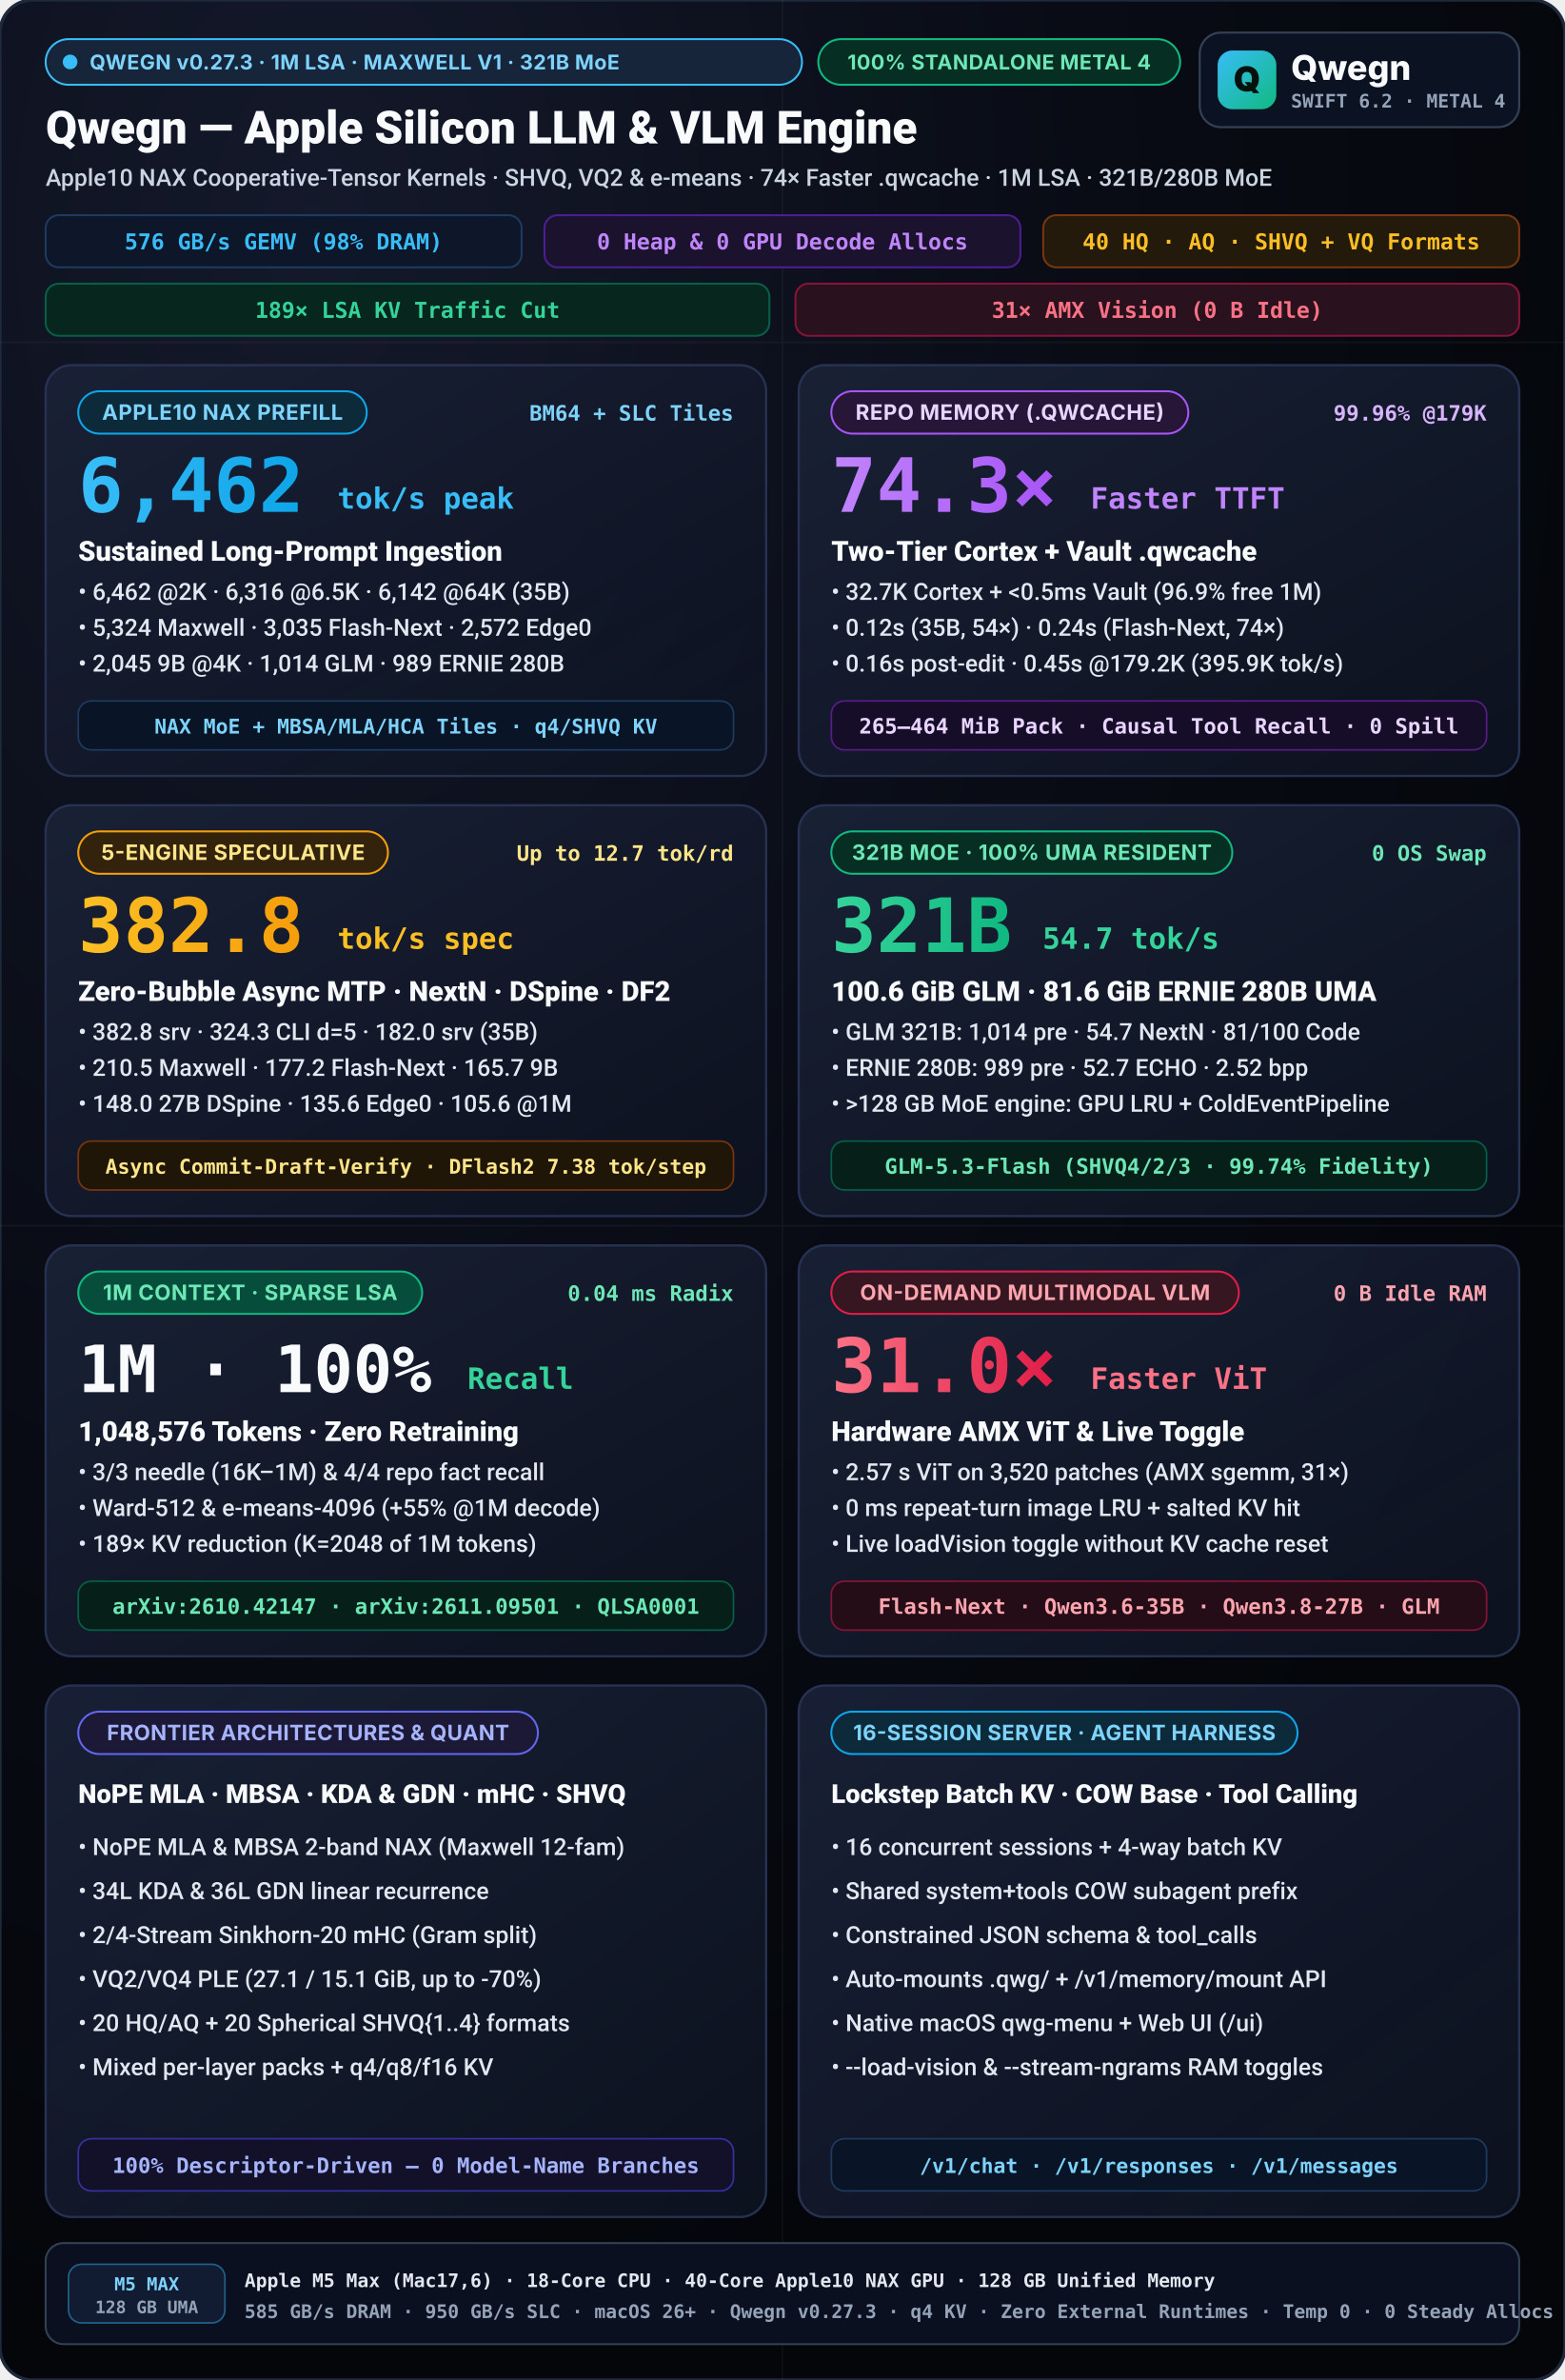
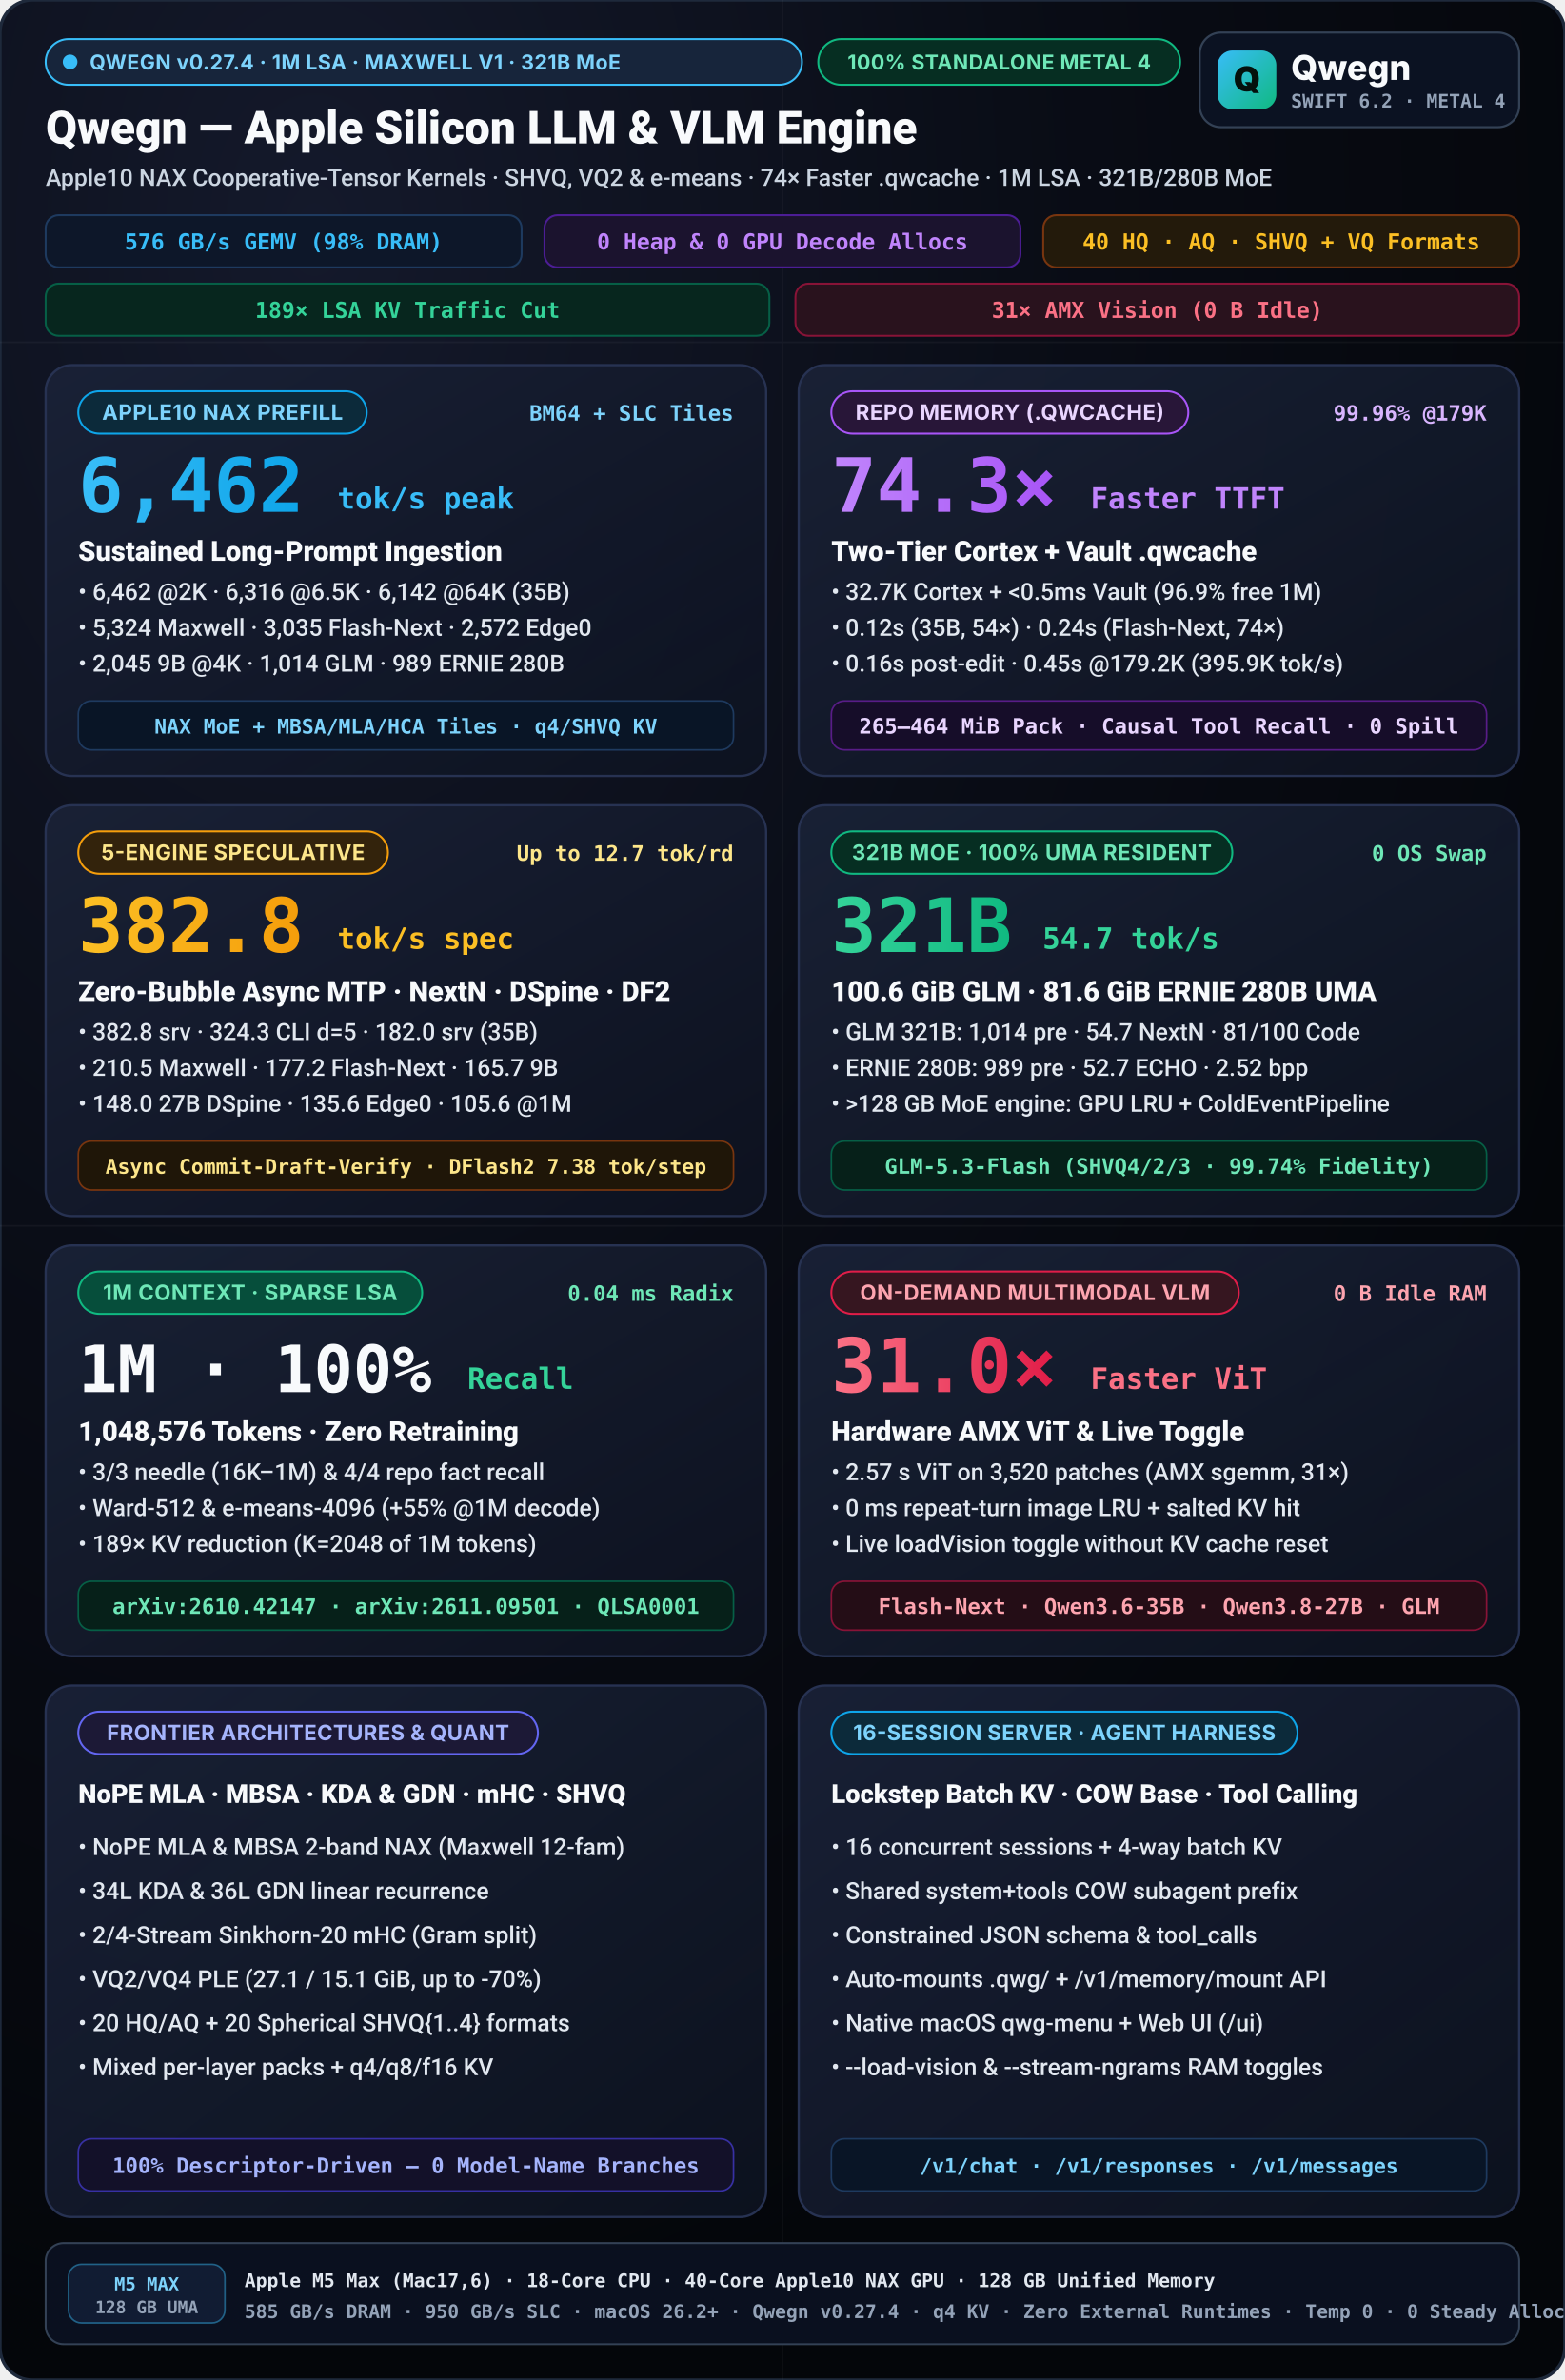
<svg xmlns="http://www.w3.org/2000/svg" viewBox="0 0 960 1460" width="960" height="1460">
  <defs>
    <radialGradient id="bgGlow" cx="20%" cy="10%" r="90%">
      <stop offset="0%" stop-color="#14192b" />
      <stop offset="55%" stop-color="#090c15" />
      <stop offset="100%" stop-color="#04060a" />
    </radialGradient>
    <linearGradient id="cardGrad" x1="0%" y1="0%" x2="100%" y2="100%">
      <stop offset="0%" stop-color="#192136" stop-opacity="0.96" />
      <stop offset="100%" stop-color="#0d1220" stop-opacity="0.90" />
    </linearGradient>
    <linearGradient id="cyanGrad" x1="0%" y1="0%" x2="100%" y2="0%">
      <stop offset="0%" stop-color="#38bdf8" />
      <stop offset="100%" stop-color="#0ea5e9" />
    </linearGradient>
    <linearGradient id="purpleGrad" x1="0%" y1="0%" x2="100%" y2="0%">
      <stop offset="0%" stop-color="#c084fc" />
      <stop offset="100%" stop-color="#a855f7" />
    </linearGradient>
    <linearGradient id="amberGrad" x1="0%" y1="0%" x2="100%" y2="0%">
      <stop offset="0%" stop-color="#fbbf24" />
      <stop offset="100%" stop-color="#f59e0b" />
    </linearGradient>
    <linearGradient id="emeraldGrad" x1="0%" y1="0%" x2="100%" y2="0%">
      <stop offset="0%" stop-color="#34d399" />
      <stop offset="100%" stop-color="#10b981" />
    </linearGradient>
    <linearGradient id="roseGrad" x1="0%" y1="0%" x2="100%" y2="0%">
      <stop offset="0%" stop-color="#fb7185" />
      <stop offset="100%" stop-color="#e11d48" />
    </linearGradient>
    <linearGradient id="mark" x1="0" y1="0" x2="1" y2="1">
      <stop offset="0%" stop-color="#38bdf8" />
      <stop offset="100%" stop-color="#10b981" />
    </linearGradient>
  </defs>
  <style>
    svg { text-rendering: geometricPrecision; -webkit-font-smoothing: antialiased; }
    .title { font-family: -apple-system, BlinkMacSystemFont, "SF Pro Display", "Segoe UI", Roboto, sans-serif; font-weight: 800; }
    .subtitle { font-family: -apple-system, BlinkMacSystemFont, "SF Pro Text", "Segoe UI", Roboto, sans-serif; font-weight: 500; }
    .sans { font-family: -apple-system, BlinkMacSystemFont, "SF Pro Display", "Inter", "Segoe UI", system-ui, sans-serif; }
    .mono { font-family: "SF Mono", "JetBrains Mono", Menlo, Consolas, monospace; font-weight: 600; }
  </style>
  <rect width="960" height="1460" rx="20" fill="url(#bgGlow)" stroke="#1e293b" stroke-width="2" />
  <g opacity="0.04" stroke="#ffffff" stroke-width="1">
    <line x1="0" y1="210" x2="960" y2="210" />
    <line x1="0" y1="752" x2="960" y2="752" />
    <line x1="480" y1="0" x2="480" y2="1460" />
  </g>
  <g transform="translate(28, 24)">
    <rect x="0.0" y="0.0" width="464" height="28" rx="14.0" fill="#17253b" stroke="#38bdf8" stroke-width="1.2" />
    <circle cx="15.0" cy="14.0" r="4.5" fill="#38bdf8" />
-     <text x="27.0" y="18.6" class="sans" font-size="12.5" font-weight="700" fill="#7dd3fc" letter-spacing="0.25">QWEGN v0.27.3 · 1M LSA · MAXWELL V1 · 321B MoE</text>
+     <text x="27.0" y="18.6" class="sans" font-size="12.5" font-weight="700" fill="#7dd3fc" letter-spacing="0.25">QWEGN v0.27.4 · 1M LSA · MAXWELL V1 · 321B MoE</text>
    <rect x="474.0" y="0.0" width="222" height="28" rx="14.0" fill="#062e22" stroke="#10b981" stroke-width="1.2" />
    <text x="585.0" y="18.6" text-anchor="middle" class="sans" font-size="12.5" font-weight="700" fill="#6ee7b7" letter-spacing="0.25">100% STANDALONE METAL 4</text>
    <text x="0" y="64" fill="#f8fafc" class="title" font-size="28">Qwegn — Apple Silicon LLM &amp; VLM Engine</text>
    <text x="0" y="90" fill="#cbd5e1" class="subtitle" font-size="14.5">Apple10 NAX Cooperative-Tensor Kernels · SHVQ, VQ2 &amp; e-means · 74× Faster .qwcache · 1M LSA · 321B/280B MoE</text>
    <g transform="translate(0, 108)">
      <rect x="0" y="0" width="292" height="32" rx="8" fill="#0d1729" stroke="#1e3a5f" stroke-width="1.2" />
      <text x="146" y="21" text-anchor="middle" fill="#38bdf8" class="mono" font-size="13.5">576 GB/s GEMV (98% DRAM)</text>
      <rect x="306" y="0" width="292" height="32" rx="8" fill="#1b132e" stroke="#4c1d95" stroke-width="1.2" />
      <text x="452" y="21" text-anchor="middle" fill="#c084fc" class="mono" font-size="13.5">0 Heap &amp; 0 GPU Decode Allocs</text>
      <rect x="612" y="0" width="292" height="32" rx="8" fill="#231a0b" stroke="#78350f" stroke-width="1.2" />
      <text x="758" y="21" text-anchor="middle" fill="#fbbf24" class="mono" font-size="13.5">40 HQ · AQ · SHVQ + VQ Formats</text>
      <rect x="0" y="42" width="444" height="32" rx="8" fill="#07261e" stroke="#065f46" stroke-width="1.2" />
      <text x="222" y="63" text-anchor="middle" fill="#34d399" class="mono" font-size="13.5">189× LSA KV Traffic Cut</text>
      <rect x="460" y="42" width="444" height="32" rx="8" fill="#29121d" stroke="#881337" stroke-width="1.2" />
      <text x="682" y="63" text-anchor="middle" fill="#fb7185" class="mono" font-size="13.5">31× AMX Vision (0 B Idle)</text>
    </g>
  </g>
  <g transform="translate(736, 20)">
    <rect width="196" height="58" rx="13" fill="#0b1222" stroke="#334155" stroke-width="1.3" />
    <rect x="11" y="11" width="36" height="36" rx="9" fill="url(#mark)" />
    <text x="29" y="36" text-anchor="middle" class="sans" font-size="21" font-weight="900" fill="#04110c">Q</text>
    <text x="56" y="29" class="sans" font-size="21" font-weight="800" fill="#f8fafc">Qwegn</text>
    <text x="56" y="46" class="mono" font-size="11.5" font-weight="700" fill="#94a3b8">SWIFT 6.2 · METAL 4</text>
  </g>
  <g transform="translate(28, 224)">
    <rect width="442" height="252" rx="16" fill="url(#cardGrad)" stroke="#273252" stroke-width="1.4" />
    <rect x="20.0" y="16.0" width="177" height="26" rx="13.0" fill="#0c2a3a" stroke="#0ea5e9" stroke-width="1.2" />
    <text x="108.5" y="33.5" text-anchor="middle" class="sans" font-size="13" font-weight="700" fill="#7dd3fc" letter-spacing="0.3">APPLE10 NAX PREFILL</text>
    <text x="422" y="34" text-anchor="end" fill="#7dd3fc" class="mono" font-size="13">BM64 + SLC Tiles</text>
    <text x="20" y="90" fill="url(#cyanGrad)" class="title mono" font-size="46">6,462</text>
    <text x="179.0" y="88" fill="#38bdf8" class="title mono" font-size="18">tok/s peak</text>
    <text x="20" y="120" fill="#f8fafc" class="title" font-size="17">Sustained Long-Prompt Ingestion</text>
    <text x="20" y="144" fill="#e2e8f0" class="subtitle" font-size="14.5">• 6,462 @2K · 6,316 @6.5K · 6,142 @64K (35B)</text>
    <text x="20" y="166" fill="#e2e8f0" class="subtitle" font-size="14.5">• 5,324 Maxwell · 3,035 Flash-Next · 2,572 Edge0</text>
    <text x="20" y="188" fill="#e2e8f0" class="subtitle" font-size="14.5">• 2,045 9B @4K · 1,014 GLM · 989 ERNIE 280B</text>
    <rect x="20" y="206" width="402" height="30" rx="8" fill="#091526" stroke="#1e3a5f" stroke-width="1" />
    <text x="221" y="226" text-anchor="middle" fill="#7dd3fc" class="mono" font-size="12.5">NAX MoE + MBSA/MLA/HCA Tiles · q4/SHVQ KV</text>
  </g>
  <g transform="translate(490, 224)">
    <rect width="442" height="252" rx="16" fill="url(#cardGrad)" stroke="#273252" stroke-width="1.4" />
    <rect x="20.0" y="16.0" width="219" height="26" rx="13.0" fill="#281638" stroke="#a855f7" stroke-width="1.2" />
    <text x="129.5" y="33.5" text-anchor="middle" class="sans" font-size="13" font-weight="700" fill="#e9d5ff" letter-spacing="0.3">REPO MEMORY (.QWCACHE)</text>
    <text x="422" y="34" text-anchor="end" fill="#d8b4fe" class="mono" font-size="13">99.96% @179K</text>
    <text x="20" y="90" fill="url(#purpleGrad)" class="title mono" font-size="46">74.3×</text>
    <text x="179.0" y="88" fill="#c084fc" class="title mono" font-size="18">Faster TTFT</text>
    <text x="20" y="120" fill="#f8fafc" class="title" font-size="17">Two-Tier Cortex + Vault .qwcache</text>
    <text x="20" y="144" fill="#e2e8f0" class="subtitle" font-size="14.5">• 32.7K Cortex + &lt;0.5ms Vault (96.9% free 1M)</text>
    <text x="20" y="166" fill="#e2e8f0" class="subtitle" font-size="14.5">• 0.12s (35B, 54×) · 0.24s (Flash-Next, 74×)</text>
    <text x="20" y="188" fill="#e2e8f0" class="subtitle" font-size="14.5">• 0.16s post-edit · 0.45s @179.2K (395.9K tok/s)</text>
    <rect x="20" y="206" width="402" height="30" rx="8" fill="#160d29" stroke="#581c87" stroke-width="1" />
    <text x="221" y="226" text-anchor="middle" fill="#e9d5ff" class="mono" font-size="13">265–464 MiB Pack · Causal Tool Recall · 0 Spill</text>
  </g>
  <g transform="translate(28, 494)">
    <rect width="442" height="252" rx="16" fill="url(#cardGrad)" stroke="#273252" stroke-width="1.4" />
    <rect x="20.0" y="16.0" width="190" height="26" rx="13.0" fill="#33230c" stroke="#f59e0b" stroke-width="1.2" />
    <text x="115.0" y="33.5" text-anchor="middle" class="sans" font-size="13" font-weight="700" fill="#fde68a" letter-spacing="0.3">5-ENGINE SPECULATIVE</text>
    <text x="422" y="34" text-anchor="end" fill="#fde68a" class="mono" font-size="13">Up to 12.7 tok/rd</text>
    <text x="20" y="90" fill="url(#amberGrad)" class="title mono" font-size="46">382.8</text>
    <text x="179.0" y="88" fill="#fbbf24" class="title mono" font-size="18">tok/s spec</text>
    <text x="20" y="120" fill="#f8fafc" class="title" font-size="17">Zero-Bubble Async MTP · NextN · DSpine · DF2</text>
    <text x="20" y="144" fill="#e2e8f0" class="subtitle" font-size="14.5">• 382.8 srv · 324.3 CLI d=5 · 182.0 srv (35B)</text>
    <text x="20" y="166" fill="#e2e8f0" class="subtitle" font-size="14.5">• 210.5 Maxwell · 177.2 Flash-Next · 165.7 9B</text>
    <text x="20" y="188" fill="#e2e8f0" class="subtitle" font-size="14.5">• 148.0 27B DSpine · 135.6 Edge0 · 105.6 @1M</text>
    <rect x="20" y="206" width="402" height="30" rx="8" fill="#1f1608" stroke="#78350f" stroke-width="1" />
    <text x="221" y="226" text-anchor="middle" fill="#fde68a" class="mono" font-size="12.5">Async Commit-Draft-Verify · DFlash2 7.38 tok/step</text>
  </g>
  <g transform="translate(490, 494)">
    <rect width="442" height="252" rx="16" fill="url(#cardGrad)" stroke="#273252" stroke-width="1.4" />
    <rect x="20.0" y="16.0" width="246" height="26" rx="13.0" fill="#062e22" stroke="#10b981" stroke-width="1.2" />
    <text x="143.0" y="33.5" text-anchor="middle" class="sans" font-size="13" font-weight="700" fill="#6ee7b7" letter-spacing="0.3">321B MOE · 100% UMA RESIDENT</text>
    <text x="422" y="34" text-anchor="end" fill="#6ee7b7" class="mono" font-size="13">0 OS Swap</text>
    <text x="20" y="90" fill="url(#emeraldGrad)" class="title mono" font-size="46">321B</text>
    <text x="149.6" y="88" fill="#34d399" class="title mono" font-size="18">54.7 tok/s</text>
    <text x="20" y="120" fill="#f8fafc" class="title" font-size="17">100.6 GiB GLM · 81.6 GiB ERNIE 280B UMA</text>
    <text x="20" y="144" fill="#e2e8f0" class="subtitle" font-size="14.5">• GLM 321B: 1,014 pre · 54.7 NextN · 81/100 Code</text>
    <text x="20" y="166" fill="#e2e8f0" class="subtitle" font-size="14.5">• ERNIE 280B: 989 pre · 52.7 ECHO · 2.52 bpp</text>
    <text x="20" y="188" fill="#e2e8f0" class="subtitle" font-size="14.5">• &gt;128 GB MoE engine: GPU LRU + ColdEventPipeline</text>
    <rect x="20" y="206" width="402" height="30" rx="8" fill="#062019" stroke="#065f46" stroke-width="1" />
    <text x="221" y="226" text-anchor="middle" fill="#6ee7b7" class="mono" font-size="13">GLM-5.3-Flash (SHVQ4/2/3 · 99.74% Fidelity)</text>
  </g>
  <g transform="translate(28, 764)">
    <rect width="442" height="252" rx="16" fill="url(#cardGrad)" stroke="#273252" stroke-width="1.4" />
    <rect x="20.0" y="16.0" width="211" height="26" rx="13.0" fill="#064e3b" stroke="#10b981" stroke-width="1.2" />
    <text x="125.5" y="33.5" text-anchor="middle" class="sans" font-size="13" font-weight="700" fill="#6ee7b7" letter-spacing="0.3">1M CONTEXT · SPARSE LSA</text>
    <text x="422" y="34" text-anchor="end" fill="#6ee7b7" class="mono" font-size="13">0.04 ms Radix</text>
    <text x="20" y="90" fill="#f8fafc" class="title mono" font-size="40">1M · 100%</text>
    <text x="258.8" y="88" fill="#34d399" class="title mono" font-size="18">Recall</text>
    <text x="20" y="120" fill="#f8fafc" class="title" font-size="17">1,048,576 Tokens · Zero Retraining</text>
    <text x="20" y="144" fill="#e2e8f0" class="subtitle" font-size="14.5">• 3/3 needle (16K–1M) &amp; 4/4 repo fact recall</text>
    <text x="20" y="166" fill="#e2e8f0" class="subtitle" font-size="14.5">• Ward-512 &amp; e-means-4096 (+55% @1M decode)</text>
    <text x="20" y="188" fill="#e2e8f0" class="subtitle" font-size="14.5">• 189× KV reduction (K=2048 of 1M tokens)</text>
    <rect x="20" y="206" width="402" height="30" rx="8" fill="#062019" stroke="#065f46" stroke-width="1" />
    <text x="221" y="226" text-anchor="middle" fill="#6ee7b7" class="mono" font-size="13">arXiv:2610.42147 · arXiv:2611.09501 · QLSA0001</text>
  </g>
  <g transform="translate(490, 764)">
    <rect width="442" height="252" rx="16" fill="url(#cardGrad)" stroke="#273252" stroke-width="1.4" />
    <rect x="20.0" y="16.0" width="250" height="26" rx="13.0" fill="#361620" stroke="#e11d48" stroke-width="1.2" />
    <text x="145.0" y="33.5" text-anchor="middle" class="sans" font-size="13" font-weight="700" fill="#fda4af" letter-spacing="0.3">ON-DEMAND MULTIMODAL VLM</text>
    <text x="422" y="34" text-anchor="end" fill="#fda4af" class="mono" font-size="13">0 B Idle RAM</text>
    <text x="20" y="90" fill="url(#roseGrad)" class="title mono" font-size="46">31.0×</text>
    <text x="179.0" y="88" fill="#fb7185" class="title mono" font-size="18">Faster ViT</text>
    <text x="20" y="120" fill="#f8fafc" class="title" font-size="17">Hardware AMX ViT &amp; Live Toggle</text>
    <text x="20" y="144" fill="#e2e8f0" class="subtitle" font-size="14.5">• 2.57 s ViT on 3,520 patches (AMX sgemm, 31×)</text>
    <text x="20" y="166" fill="#e2e8f0" class="subtitle" font-size="14.5">• 0 ms repeat-turn image LRU + salted KV hit</text>
    <text x="20" y="188" fill="#e2e8f0" class="subtitle" font-size="14.5">• Live loadVision toggle without KV cache reset</text>
    <rect x="20" y="206" width="402" height="30" rx="8" fill="#240d16" stroke="#881337" stroke-width="1" />
    <text x="221" y="226" text-anchor="middle" fill="#fda4af" class="mono" font-size="13">Flash-Next · Qwen3.6-35B · Qwen3.8-27B · GLM</text>
  </g>
  <g transform="translate(28, 1034)">
    <rect width="442" height="326" rx="16" fill="url(#cardGrad)" stroke="#273252" stroke-width="1.4" />
    <rect x="20.0" y="16.0" width="282" height="26" rx="13.0" fill="#1c1936" stroke="#6366f1" stroke-width="1.2" />
    <text x="161.0" y="33.5" text-anchor="middle" class="sans" font-size="13" font-weight="700" fill="#a5b4fc" letter-spacing="0.2">FRONTIER ARCHITECTURES &amp; QUANT</text>
    <text x="20" y="72" fill="#f8fafc" class="title" font-size="16">NoPE MLA · MBSA · KDA &amp; GDN · mHC · SHVQ</text>
    <text x="20" y="104" fill="#e2e8f0" class="subtitle" font-size="14.5">• NoPE MLA &amp; MBSA 2-band NAX (Maxwell 12-fam)</text>
    <text x="20" y="131" fill="#e2e8f0" class="subtitle" font-size="14.5">• 34L KDA &amp; 36L GDN linear recurrence</text>
    <text x="20" y="158" fill="#e2e8f0" class="subtitle" font-size="14.5">• 2/4-Stream Sinkhorn-20 mHC (Gram split)</text>
    <text x="20" y="185" fill="#e2e8f0" class="subtitle" font-size="14.5">• VQ2/VQ4 PLE (27.1 / 15.1 GiB, up to -70%)</text>
    <text x="20" y="212" fill="#e2e8f0" class="subtitle" font-size="14.5">• 20 HQ/AQ + 20 Spherical SHVQ{1..4} formats</text>
    <text x="20" y="239" fill="#e2e8f0" class="subtitle" font-size="14.5">• Mixed per-layer packs + q4/q8/f16 KV</text>
    <rect x="20" y="278" width="402" height="32" rx="8" fill="#131129" stroke="#3730a3" stroke-width="1" />
    <text x="221" y="299" text-anchor="middle" fill="#a5b4fc" class="mono" font-size="13">100% Descriptor-Driven — 0 Model-Name Branches</text>
  </g>
  <g transform="translate(490, 1034)">
    <rect width="442" height="326" rx="16" fill="url(#cardGrad)" stroke="#273252" stroke-width="1.4" />
    <rect x="20.0" y="16.0" width="286" height="26" rx="13.0" fill="#0c2a3a" stroke="#0ea5e9" stroke-width="1.2" />
    <text x="163.0" y="33.5" text-anchor="middle" class="sans" font-size="13" font-weight="700" fill="#7dd3fc" letter-spacing="0.2">16-SESSION SERVER · AGENT HARNESS</text>
    <text x="20" y="72" fill="#f8fafc" class="title" font-size="16">Lockstep Batch KV · COW Base · Tool Calling</text>
    <text x="20" y="104" fill="#e2e8f0" class="subtitle" font-size="14.5">• 16 concurrent sessions + 4-way batch KV</text>
    <text x="20" y="131" fill="#e2e8f0" class="subtitle" font-size="14.5">• Shared system+tools COW subagent prefix</text>
    <text x="20" y="158" fill="#e2e8f0" class="subtitle" font-size="14.5">• Constrained JSON schema &amp; tool_calls</text>
    <text x="20" y="185" fill="#e2e8f0" class="subtitle" font-size="14.5">• Auto-mounts .qwg/ + /v1/memory/mount API</text>
    <text x="20" y="212" fill="#e2e8f0" class="subtitle" font-size="14.5">• Native macOS qwg-menu + Web UI (/ui)</text>
    <text x="20" y="239" fill="#e2e8f0" class="subtitle" font-size="14.5">• --load-vision &amp; --stream-ngrams RAM toggles</text>
    <rect x="20" y="278" width="402" height="32" rx="8" fill="#091526" stroke="#1e3a5f" stroke-width="1" />
    <text x="221" y="299" text-anchor="middle" fill="#7dd3fc" class="mono" font-size="12.5">/v1/chat · /v1/responses · /v1/messages</text>
  </g>
  <g transform="translate(28, 1376)">
    <rect width="904" height="62" rx="11" fill="#0a101f" stroke="#334155" stroke-width="1.2" />
    <rect x="14" y="13" width="96" height="36" rx="8" fill="#111c33" stroke="#38bdf8" stroke-opacity="0.45" stroke-width="1" />
    <text x="62" y="29" text-anchor="middle" class="mono" font-size="11" font-weight="800" fill="#7dd3fc">M5 MAX</text>
    <text x="62" y="43" text-anchor="middle" class="mono" font-size="10.5" fill="#94a3b8">128 GB UMA</text>
    <text x="122" y="27" class="mono" font-size="11.5" font-weight="700" fill="#e2e8f0">Apple M5 Max (Mac17,6) · 18-Core CPU · 40-Core Apple10 NAX GPU · 128 GB Unified Memory</text>
-     <text x="122" y="46" class="mono" font-size="11.5" fill="#94a3b8">585 GB/s DRAM · 950 GB/s SLC · macOS 26+ · Qwegn v0.27.3 · q4 KV · Zero External Runtimes · Temp 0 · 0 Steady Allocs</text>
+     <text x="122" y="46" class="mono" font-size="11.5" fill="#94a3b8">585 GB/s DRAM · 950 GB/s SLC · macOS 26.2+ · Qwegn v0.27.4 · q4 KV · Zero External Runtimes · Temp 0 · 0 Steady Allocs</text>
  </g>
</svg>
